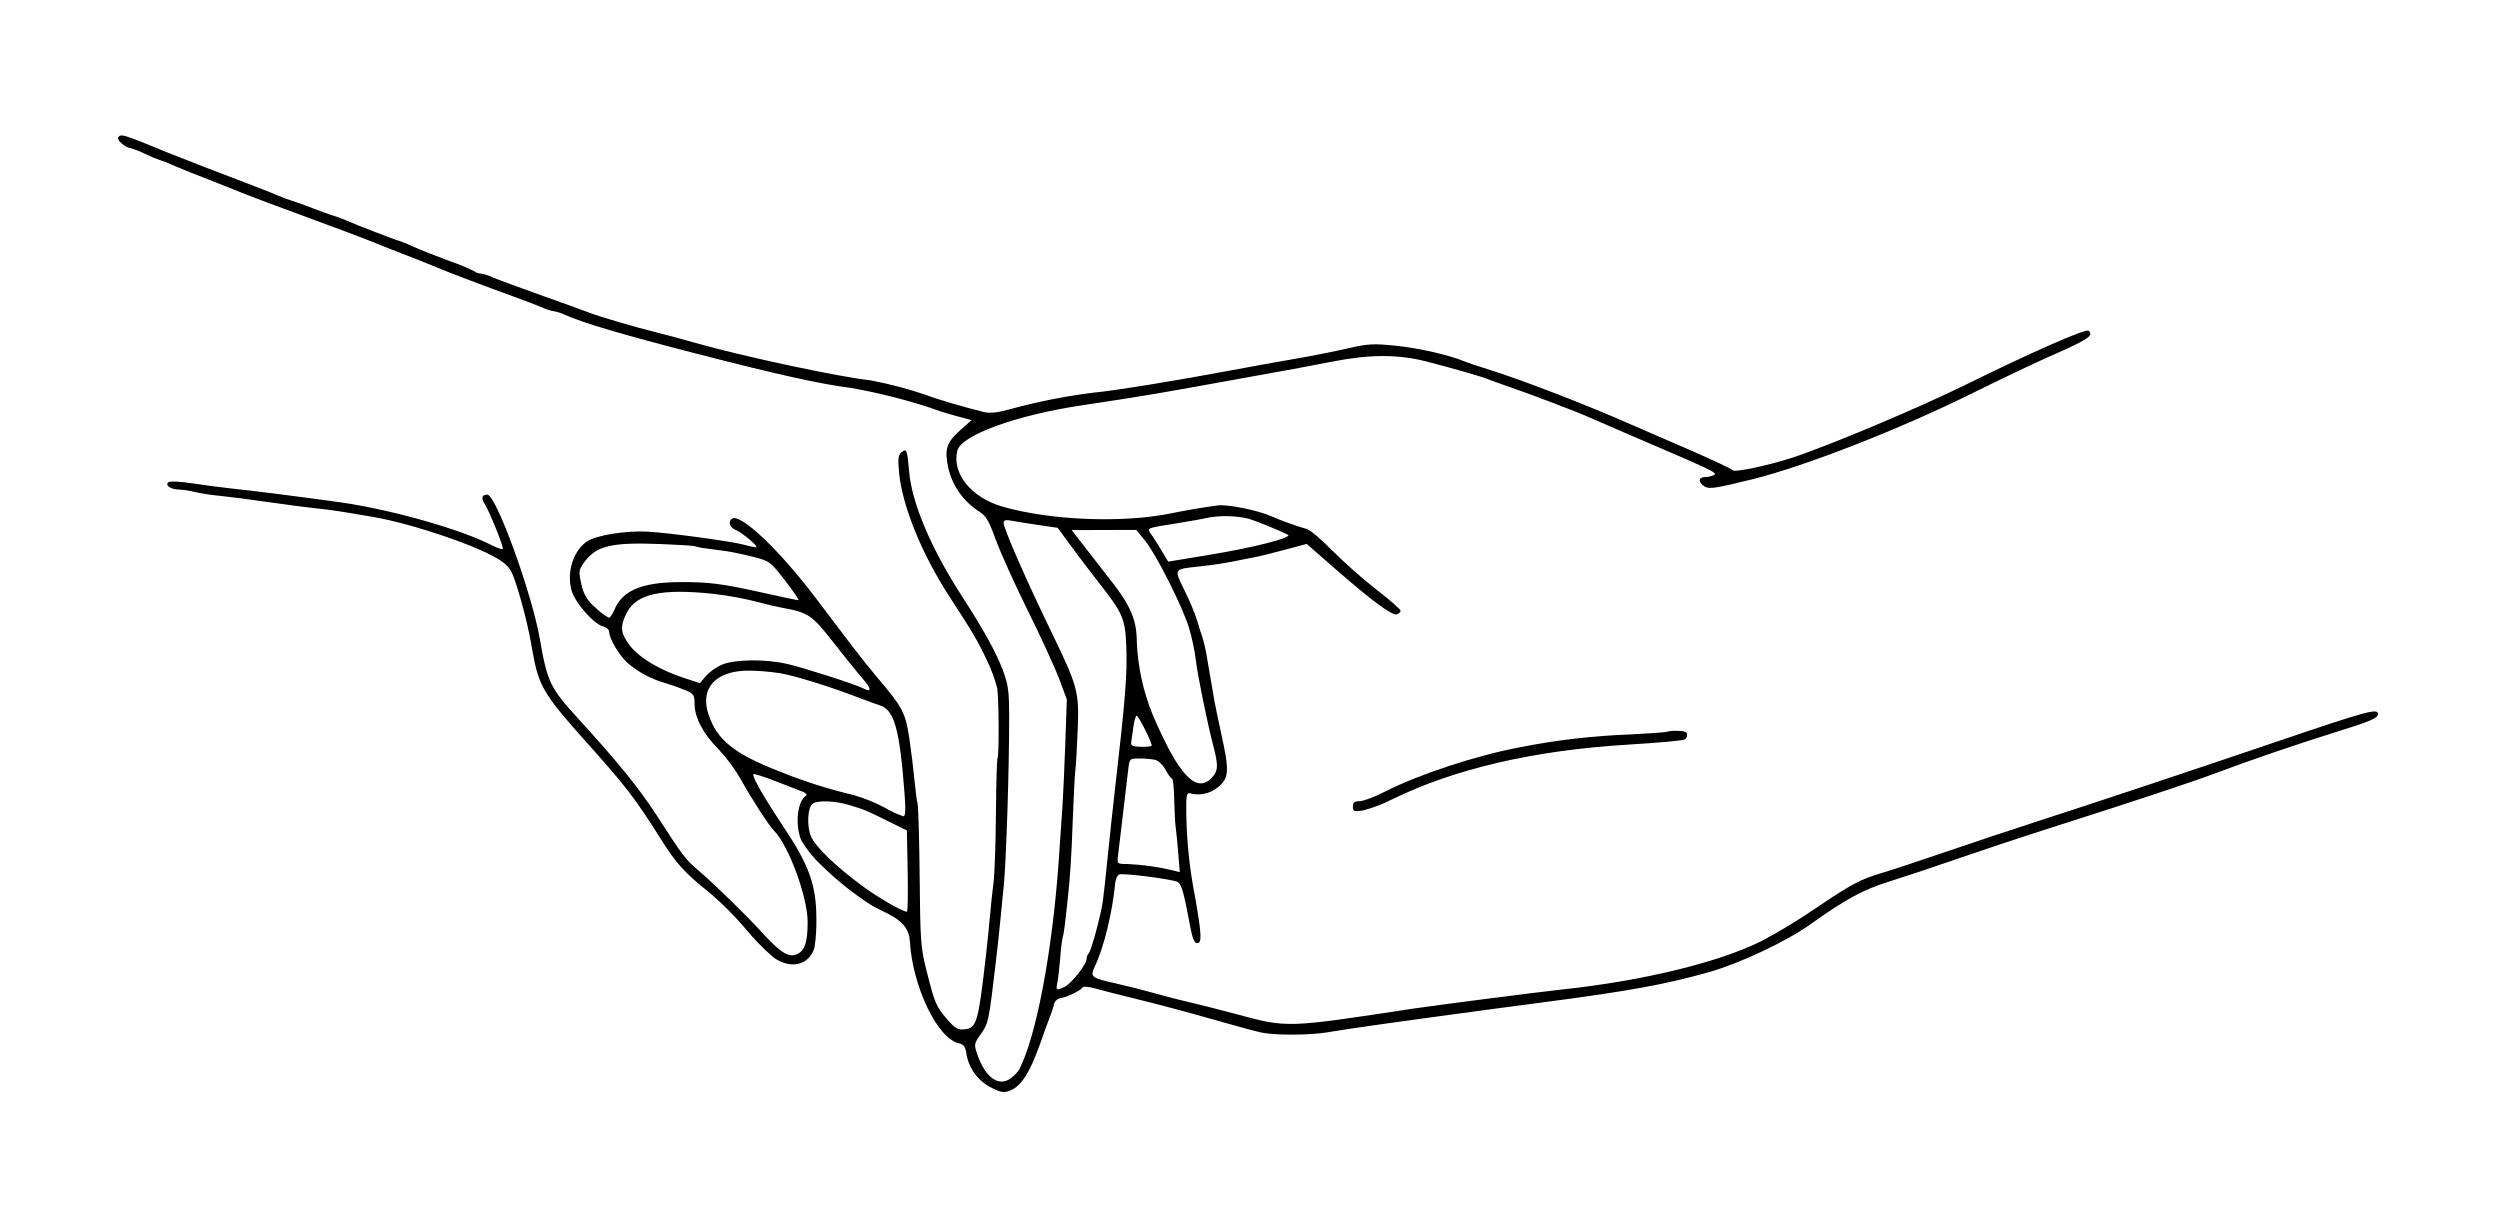
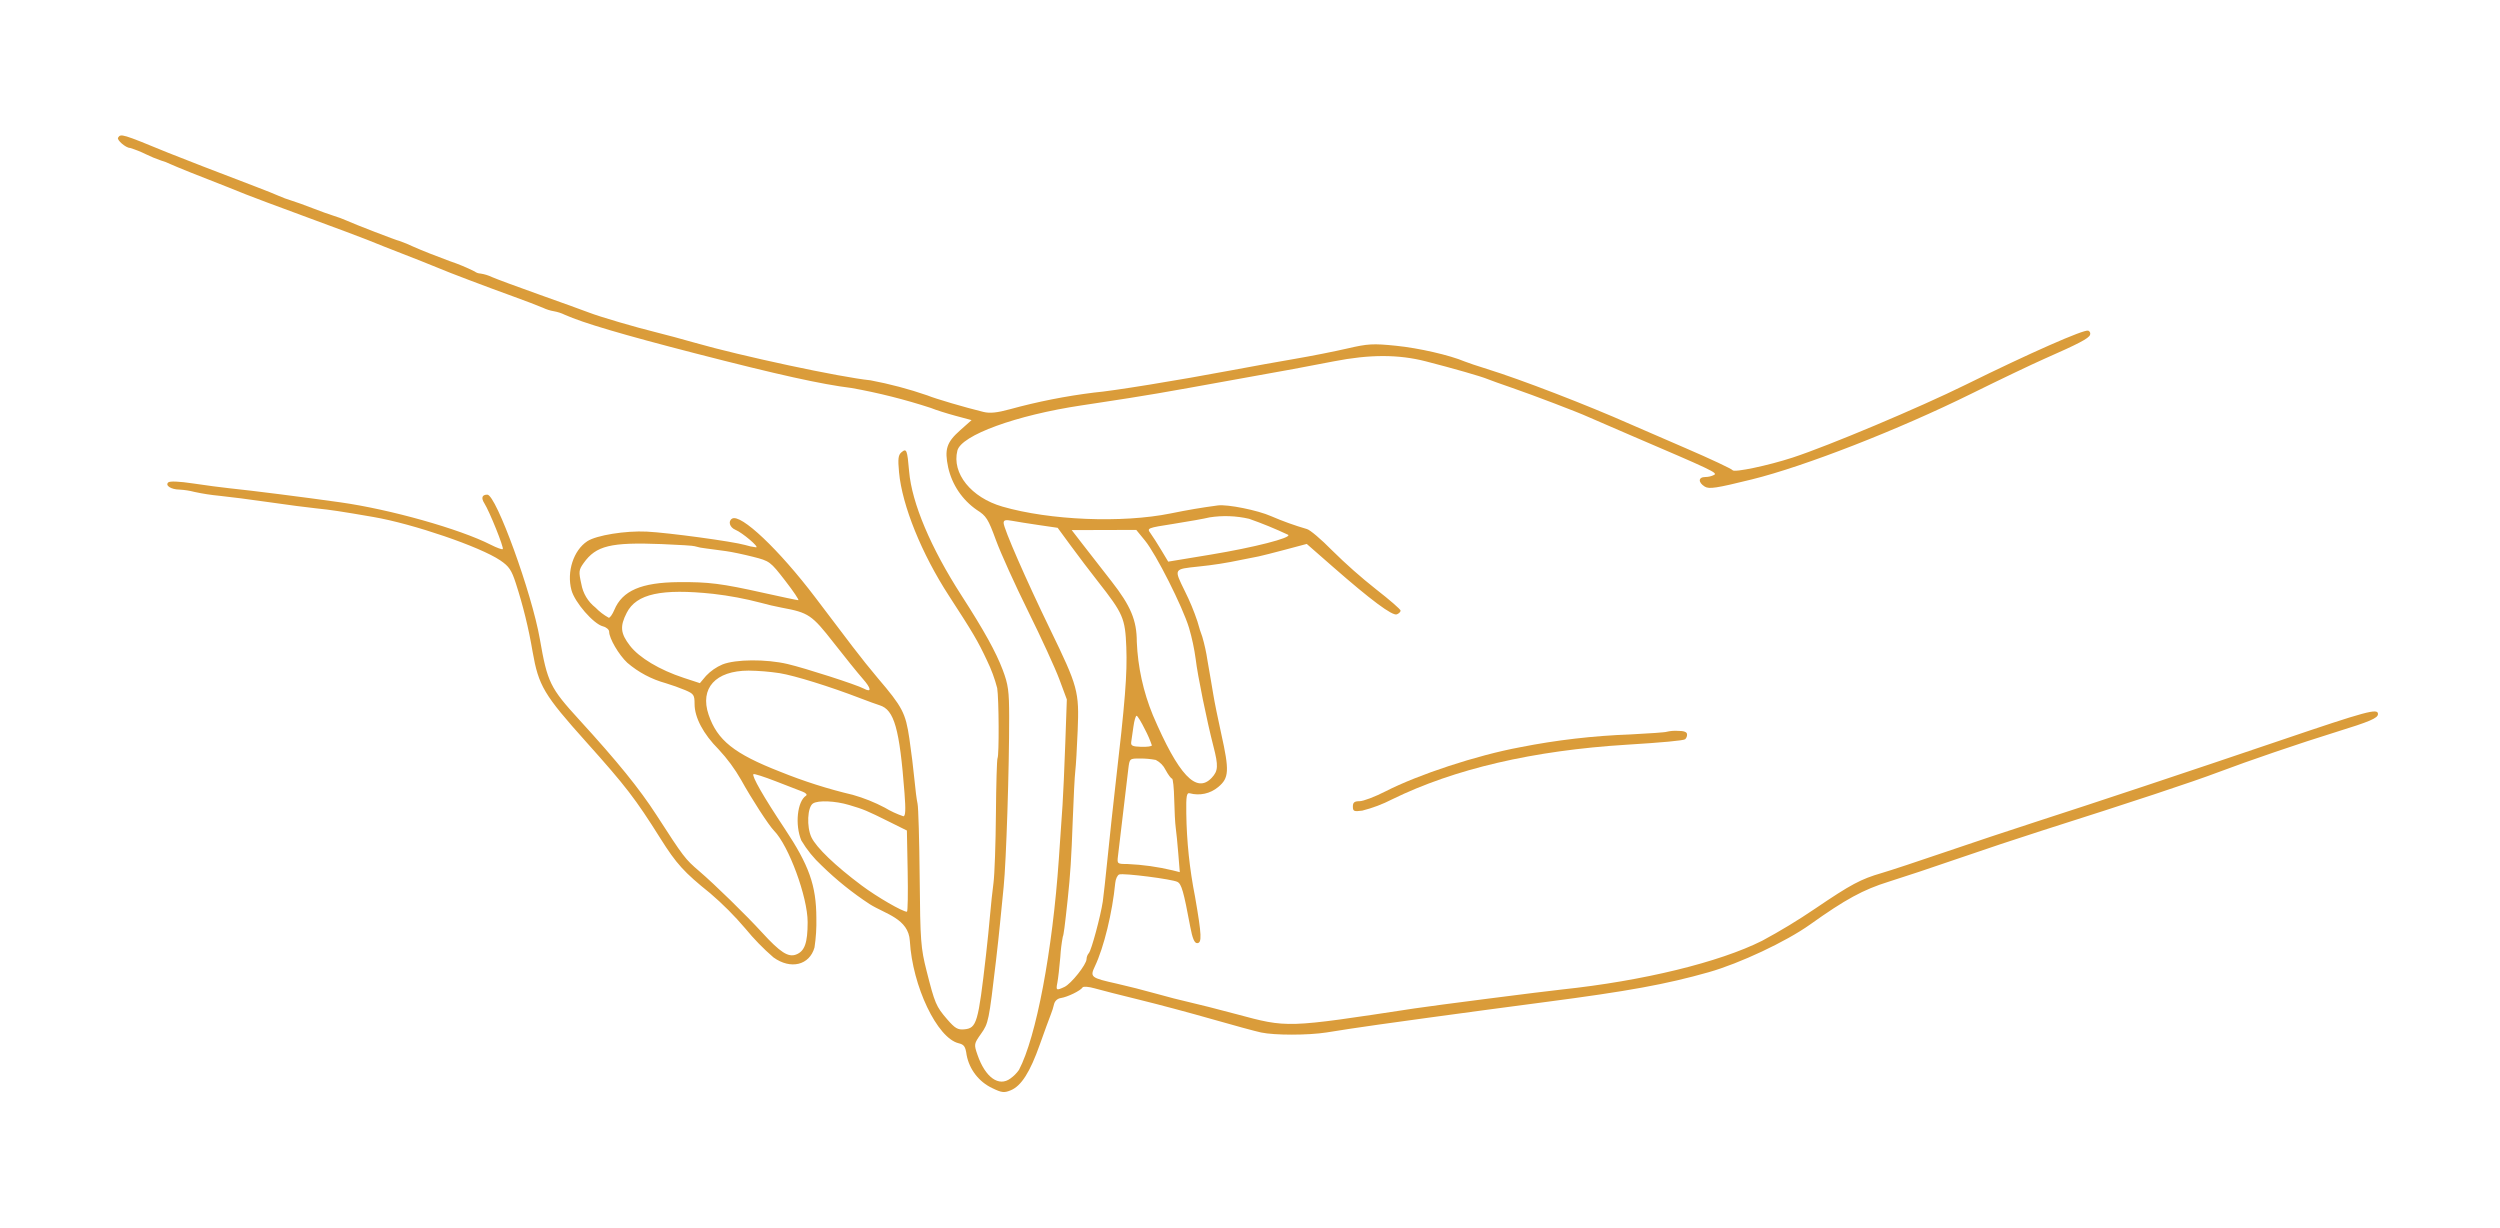
<svg xmlns="http://www.w3.org/2000/svg" id="Warstwa_1" data-name="Warstwa 1" viewBox="0 0 611 300">
  <g>
-     <path d="M557.541,180.884c-22.477,7.632-45.661,15.352-60.179,20.04-5.742,1.855-15.689,5.169-22.106,7.368-6.417,2.198-13.325,4.48-15.352,5.07-5.153,1.502-7.511,2.763-16.273,8.702a147.03,147.03,0,0,1-12.956,7.856c-10.477,5.264-29.195,9.823-48.901,11.909-4.841.512-31.507,3.935-36.088,4.632-31.584,4.805-30.897,4.783-43.599,1.376-4.391-1.179-9.503-2.475-11.36-2.883s-5.588-1.368-8.29-2.133c-2.702-.766-6.985-1.855-9.518-2.421-6.357-1.42-6.576-1.597-5.311-4.263,2.187-4.607,4.249-13.07,4.958-20.34.097-.997.54-1.934.983-2.082,1.094-.365,12.929,1.15,14.216,1.82,1.003.521,1.511,2.3,3.135,10.979.526,2.806,1.021,3.991,1.668,3.991,1.226,0,1.142-1.902-.502-11.36a112.515,112.515,0,0,1-2.137-20.388c-.063-4.182.085-5.059.821-4.886a7.681,7.681,0,0,0,6.992-1.53c2.644-2.197,2.744-3.965.733-12.994-.804-3.61-1.681-7.946-1.95-9.635s-.524-3.209-.569-3.377-.427-2.38-.849-4.913a43.274,43.274,0,0,0-1.278-5.834c-.281-.676-.813-2.349-1.181-3.72a56.347,56.347,0,0,0-3.059-7.369c-2.723-5.563-2.825-5.376,3.287-6.031a95.523,95.523,0,0,0,10.439-1.632c1.689-.335,3.623-.718,4.298-.851.675-.133,3.597-.874,6.493-1.646l5.265-1.404,6.402,5.605c9.274,8.119,14.523,12.024,15.607,11.608.51-.196.928-.606.928-.91,0-.305-2.695-2.647-5.987-5.205a129.416,129.416,0,0,1-10.77-9.53c-2.631-2.684-5.394-5.025-6.141-5.203a73.765,73.765,0,0,1-8.727-3.139c-3.285-1.458-10.677-2.95-13.044-2.633-4.124.553-7.14,1.065-11.519,1.953-11.865,2.41-29.537,1.692-41.143-1.67-7.635-2.212-12.389-8.126-10.995-13.68.946-3.77,14.348-8.653,30.338-11.054,1.52-.228,3.316-.501,3.991-.606s4.13-.638,7.676-1.185,10.178-1.677,14.738-2.512,10.777-1.958,13.817-2.497c9.279-1.645,14.442-2.601,21.431-3.966,8.79-1.718,15.786-1.719,22.475-.003,6.729,1.726,13.484,3.662,15.045,4.312.675.281,3.439,1.272,6.141,2.202,5.022,1.729,16.213,5.999,18.422,7.03.675.316,5.373,2.348,10.439,4.518,20.044,8.583,21.282,9.169,20.458,9.691a4.969,4.969,0,0,1-2.189.522c-1.723.012-1.794,1.299-.129,2.338,1.062.664,2.807.398,11.514-1.753,12.924-3.193,35.864-12.149,53.655-20.946,6.868-3.396,14.973-7.269,18.013-8.606,8.16-3.59,10.653-4.897,10.985-5.762a.795.795,0,0,0-.431-1.044c-1.014-.373-14.386,5.527-29.973,13.225-11.327,5.594-33.504,14.929-42.295,17.803-5.92,1.935-14.257,3.692-14.649,3.086-.217-.336-5.369-2.755-11.449-5.377-6.079-2.621-12.159-5.256-13.509-5.855-10.685-4.738-26.853-10.97-35.038-13.503-2.345-.726-4.815-1.554-5.49-1.84-3.656-1.551-11.191-3.28-16.749-3.843-5.669-.575-6.885-.507-11.974.673-3.115.722-8.842,1.855-12.726,2.517-3.884.662-10.792,1.907-15.352,2.768-13.22,2.495-29.442,5.127-33.774,5.48a144.902,144.902,0,0,0-20.571,4.077c-3.119.857-4.888,1.037-6.448.658-4.563-1.111-11.838-3.254-13.727-4.043a99.186,99.186,0,0,0-13.906-3.69c-7.26-.723-31.722-5.956-42.985-9.196-2.871-.825-7.016-1.944-9.211-2.485-5.314-1.309-13.912-3.834-16.58-4.868-1.182-.458-6.571-2.407-11.974-4.33-5.404-1.923-10.696-3.883-11.76-4.354a10.003,10.003,0,0,0-2.794-.857,2.524,2.524,0,0,1-1.442-.514,47.276,47.276,0,0,0-6.11-2.536c-3.04-1.111-6.986-2.676-8.769-3.477a34.723,34.723,0,0,0-3.535-1.456c-.376,0-11.253-4.192-12.873-4.962A27.199,27.199,0,0,0,81.638,52.77c-1.013-.308-3.362-1.153-5.22-1.879s-4.206-1.571-5.22-1.879a27.734,27.734,0,0,1-3.07-1.138c-.675-.319-3.162-1.315-5.527-2.214-8.586-3.266-19.166-7.36-21.492-8.316-11.344-4.664-11.604-4.742-12.256-3.688-.348.564,1.908,2.498,2.914,2.498a24.906,24.906,0,0,1,3.873,1.535,32.065,32.065,0,0,0,3.706,1.535,13.158,13.158,0,0,1,2.284.878c1.72.78,6.882,2.851,14.216,5.702,1.351.526,3.285,1.302,4.298,1.726,1.013.424,7.645,2.905,14.738,5.514,7.092,2.609,13.724,5.089,14.738,5.511,1.013.421,2.948,1.196,4.298,1.722,7.245,2.817,12.418,4.864,13.509,5.345,1.82.803,11.498,4.473,17.808,6.754,3.04,1.098,6.397,2.379,7.462,2.845a10.291,10.291,0,0,0,2.671.847,10.148,10.148,0,0,1,2.671.865c4.462,1.995,14.101,4.843,32.024,9.463,20.092,5.18,30.694,7.528,38.072,8.434A144.328,144.328,0,0,1,227.479,99.696c1.182.483,3.91,1.352,6.063,1.93l3.914,1.051-2.821,2.507c-3.297,2.932-3.84,4.631-2.897,9.075a17.182,17.182,0,0,0,7.01,10.379c2.29,1.434,2.761,2.179,4.66,7.369,1.162,3.176,4.711,11.016,7.885,17.423,3.175,6.407,6.598,13.867,7.606,16.58l1.835,4.931-.379,10.746c-.208,5.91-.51,12.68-.67,15.045s-.568,8.305-.905,13.202c-1.55,22.517-5.524,43.545-9.743,51.551a8.791,8.791,0,0,1-2.071,2.087c-2.852,2.129-6.165-.243-8.073-5.781-.884-2.564-.865-2.677.866-5.129,1.826-2.585,1.917-3.03,3.66-17.858.357-3.04.792-7.046.967-8.904s.585-6.002.913-9.211c.624-6.128,1.362-28.923,1.342-41.45-.01-6.384-.221-7.922-1.576-11.512-1.648-4.365-4.602-9.699-10.057-18.16-7.543-11.7-12.154-22.622-12.818-30.361-.453-5.284-.62-5.707-1.856-4.682-.806.669-.919,1.579-.608,4.922.754,8.109,5.525,19.903,12.211,30.185,5.866,9.021,7.099,11.117,9.284,15.792a36.23,36.23,0,0,1,2.496,6.755c.419,2.623.484,16.466.081,17.118-.159.258-.337,6.391-.395,13.628-.058,7.238-.324,14.817-.592,16.844s-.648,5.59-.845,7.919-.647,6.75-1,9.825c-1.896,16.53-2.257,17.764-5.28,18.058-1.603.157-2.287-.244-4.2-2.456-2.703-3.127-3.013-3.857-5.023-11.802-1.43-5.653-1.551-7.28-1.694-22.721-.084-9.147-.317-17.322-.518-18.167-.201-.844-.541-3.469-.757-5.834-.216-2.364-.776-6.901-1.245-10.082-.922-6.257-1.683-7.712-7.725-14.788-1.586-1.857-4.364-5.328-6.172-7.713s-5.895-7.773-9.081-11.974c-8.894-11.728-18.243-20.58-20.357-19.274-1.032.637-.579,2.141.819,2.721,1.711.71,5.909,4.27,5.062,4.292a14.812,14.812,0,0,1-2.677-.573c-3.037-.871-18.718-3.006-24.031-3.272-5.191-.26-12.325.891-14.546,2.346-3.377,2.213-5.083,7.474-3.875,11.958.807,2.999,5.399,8.275,7.703,8.853.829.208,1.507.798,1.507,1.312,0,1.606,2.357,5.643,4.423,7.573a24.301,24.301,0,0,0,9.393,4.997c1.351.397,3.493,1.161,4.759,1.698,2.107.894,2.303,1.183,2.303,3.401,0,3.295,2.135,7.32,5.88,11.086a40.06,40.06,0,0,1,5.487,7.438c2.488,4.523,6.771,11.137,8.049,12.432,3.596,3.644,8.217,16.206,8.217,22.338,0,5.104-.723,7.132-2.83,7.933-1.914.728-3.883-.545-8.284-5.356-3.963-4.332-11.556-11.75-15.392-15.036-3.452-2.956-3.782-3.39-10.447-13.714-4.146-6.423-9.519-13.049-18.876-23.283-7.126-7.793-7.776-9.124-9.615-19.702-1.959-11.264-10.702-35.309-12.839-35.309-1.294,0-1.57.793-.733,2.1,1.244,1.944,4.838,10.875,4.508,11.205-.16.16-1.484-.319-2.943-1.063-7.54-3.846-24.554-8.644-36.767-10.367-9.099-1.284-21.727-2.885-27.047-3.43-1.872-.192-5.879-.722-8.904-1.178-3.447-.519-5.726-.613-6.108-.251-.801.761.731,1.732,2.758,1.749a18.826,18.826,0,0,1,3.684.574,51.061,51.061,0,0,0,6.141.948c2.195.214,7.584.909,11.974,1.544,4.391.636,9.641,1.324,11.667,1.528,3.486.352,5.791.7,13.89,2.095,9.762,1.683,26.102,7.267,31.038,10.609,2.133,1.443,2.764,2.37,3.799,5.576a117.743,117.743,0,0,1,4.105,16.739c1.477,8.383,2.726,10.483,13.137,22.106,9.662,10.787,11.975,13.794,18.111,23.55,3.896,6.194,5.783,8.273,12.148,13.378a76.818,76.818,0,0,1,8.597,8.625,56.84,56.84,0,0,0,6.873,7.057c4.191,3.038,8.816,1.92,10.033-2.426a41.523,41.523,0,0,0,.453-7.198c-.022-7.952-1.775-12.888-7.78-21.904-5.064-7.603-8.049-12.81-7.6-13.258.149-.149,2.569.622,5.377,1.713,2.809,1.091,5.783,2.243,6.61,2.561.863.331,1.229.755.86.995-2.138,1.39-2.734,7.123-1.139,10.943a27.512,27.512,0,0,0,4.977,6.137,77.353,77.353,0,0,0,11.75,9.437c3.746,2.372,9.481,3.522,9.792,8.97.632,11.08,6.688,23.773,11.936,25.018,1.325.314,1.665.818,1.94,2.869a11.299,11.299,0,0,0,6.284,8.102c2.3,1.118,2.896,1.186,4.502.521,2.577-1.068,4.703-4.408,7.096-11.154,1.127-3.175,2.329-6.464,2.671-7.309a18.262,18.262,0,0,0,.849-2.702,1.987,1.987,0,0,1,1.642-1.383c1.635-.249,4.801-1.797,5.288-2.585.184-.298,1.506-.201,2.956.217,1.442.416,6.353,1.667,10.913,2.782s12.573,3.256,17.808,4.758c5.235,1.503,10.623,2.966,11.974,3.253,3.304.701,11.437.696,15.966-.009,2.026-.315,4.652-.727,5.834-.915,4.843-.771,29.745-4.179,47.485-6.499,20.436-2.672,29.66-4.354,40.098-7.313,7.601-2.155,18.916-7.476,24.766-11.646,8.67-6.181,13.002-8.54,19.239-10.478,3.449-1.072,11.105-3.624,17.016-5.672s15.029-5.086,20.264-6.752c22.593-7.187,36.937-11.94,43.266-14.337,7.277-2.756,20.114-7.139,28.58-9.757,8.499-2.628,10.439-3.458,10.439-4.461C581.182,173.043,578.515,173.763,557.541,180.884ZM148.79,150.984a13.77,13.77,0,0,1-3.269-2.503,9.318,9.318,0,0,1-3.448-5.774c-.672-3.002-.625-3.42.565-5.091,3.036-4.264,6.61-5.131,19.122-4.64,4.214.165,7.821.399,8.017.52a15.026,15.026,0,0,0,2.777.542c1.333.177,3.528.471,4.879.655,1.351.182,4.325.807,6.609,1.388,4.076,1.037,4.222,1.145,7.854,5.831,2.036,2.626,3.479,4.774,3.207,4.774-.271,0-4.082-.801-8.467-1.78-10.286-2.297-13.422-2.695-20.765-2.634-9.124.076-13.782,2.088-15.734,6.799C149.7,150.123,149.095,150.984,148.79,150.984Zm22.262,15.979-3.956-1.299c-5.886-1.932-10.894-4.93-13.151-7.875-2.311-3.013-2.472-4.693-.771-8.028,2.368-4.641,8.482-5.974,21.188-4.62a83.106,83.106,0,0,1,11.583,2.18c1.305.378,3.654.925,5.22,1.215,6.448,1.194,7.279,1.758,12.581,8.551,2.753,3.526,5.942,7.471,7.086,8.767,2.141,2.423,2.262,3.496.274,2.436-1.814-.967-14.276-4.984-18.625-6.004-5.253-1.232-12.692-1.181-15.918.11a12.007,12.007,0,0,0-4.011,2.786Zm19.583,21.63c-11.209-4.381-15.33-7.665-17.45-13.911-2.201-6.482,1.681-10.766,9.774-10.785a56.514,56.514,0,0,1,7.582.623c3.692.599,12.31,3.28,19.744,6.141,1.858.715,3.976,1.485,4.707,1.71,3.562,1.1,4.863,5.694,6.069,21.443.318,4.152.244,5.68-.278,5.68a23.136,23.136,0,0,1-4.552-2.11,40.354,40.354,0,0,0-7.81-3.125A121.867,121.867,0,0,1,190.635,188.593Zm31.025,34.237c-1.081,0-7.328-3.622-11.068-6.416-6.44-4.812-11.089-9.273-12.28-11.782-1.212-2.553-.982-7.403.392-8.273,1.282-.812,5.411-.634,8.817.379,3.64,1.083,4.231,1.33,9.825,4.107l4.298,2.134.189,9.925C221.938,218.364,221.859,222.83,221.66,222.83Zm64.957-10.111a58.202,58.202,0,0,0-11.049-1.553c-2.54-.004-2.569-.028-2.33-1.999.133-1.097.682-5.726,1.221-10.286s1.12-9.464,1.293-10.9c.313-2.607.316-2.61,2.885-2.601a19.724,19.724,0,0,1,3.836.348,5.387,5.387,0,0,1,2.4,2.448c.624,1.159,1.329,2.108,1.567,2.108s.478,2.28.536,5.066c.058,2.786.224,5.895.369,6.908s.429,3.88.63,6.37l.365,4.527Zm-10.141-31.422c.098-.63.341-2.319.54-3.755.198-1.436.544-2.61.768-2.61s1.154,1.526,2.069,3.391a26.754,26.754,0,0,1,1.663,3.838c0,.246-1.174.41-2.61.364C276.729,182.456,276.327,182.253,276.477,181.298Zm10.397-53.28c3.64-.57,7.585-1.278,8.767-1.574a25.446,25.446,0,0,1,9.633.35,99.731,99.731,0,0,1,9.565,3.921c.87.722-8.39,3.088-18.891,4.825l-10.439,1.727-1.687-2.814c-.928-1.547-2.109-3.396-2.626-4.107C280.266,129.067,280.325,129.042,286.874,128.018Zm-17.06,1.516,7.888-.023,2.134,2.604c2.714,3.313,9.17,16.105,10.761,21.325a52.035,52.035,0,0,1,1.635,7.676c.429,3.789,2.73,15.091,4.342,21.33,1.22,4.722,1.151,5.968-.425,7.646-3.751,3.991-8.105-.642-14.388-15.311a52.959,52.959,0,0,1-3.928-17.92c0-5.244-1.471-8.763-6.177-14.781-2.376-3.04-5.538-7.101-7.026-9.026l-2.704-3.498Zm-4.262,104.872c0,1.305-3.761,6.041-5.402,6.804-1.993.926-2.105.859-1.729-1.033.185-.928.51-3.761.723-6.294a38.367,38.367,0,0,1,.605-4.96c.204-.333.499-2.579,1.2-9.163.649-6.091.894-9.942,1.234-19.363.195-5.414.475-10.793.621-11.952.147-1.159.408-5.599.58-9.867.389-9.619.092-10.712-6.749-24.804-5.89-12.133-11.347-24.62-11.347-25.964,0-.699.469-.825,1.996-.536,1.098.208,4.069.68,6.602,1.051l4.607.672,3.218,4.392c1.77,2.415,4.737,6.326,6.594,8.69,6.214,7.91,6.69,9.01,6.965,16.075.255,6.534-.27,13.142-2.719,34.279-.508,4.391-1.327,11.99-1.819,16.887s-1.035,9.847-1.207,11c-.537,3.59-2.806,11.998-3.403,12.61A2.423,2.423,0,0,0,265.551,234.407Z" />
-     <path d="M407.35,178.843c-.141.124-4.125.416-8.853.651a170.195,170.195,0,0,0-27.019,3.14c-10.536,1.961-24.769,6.631-32.899,10.795-2.558,1.31-5.391,2.383-6.294,2.383-1.266,0-1.642.299-1.642,1.309,0,1.159.263,1.273,2.303.994a34.286,34.286,0,0,0,7.274-2.752c15.188-7.445,34.554-11.954,57.356-13.356,8.711-.536,13.742-1.004,14.268-1.329a1.525,1.525,0,0,0,.47-1.175c0-.616-.714-.885-2.354-.885A9.224,9.224,0,0,0,407.35,178.843Z" />
+     <path d="M557.541,180.884c-22.477,7.632-45.661,15.352-60.179,20.04-5.742,1.855-15.689,5.169-22.106,7.368-6.417,2.198-13.325,4.48-15.352,5.07-5.153,1.502-7.511,2.763-16.273,8.702a147.03,147.03,0,0,1-12.956,7.856c-10.477,5.264-29.195,9.823-48.901,11.909-4.841.512-31.507,3.935-36.088,4.632-31.584,4.805-30.897,4.783-43.599,1.376-4.391-1.179-9.503-2.475-11.36-2.883s-5.588-1.368-8.29-2.133c-2.702-.766-6.985-1.855-9.518-2.421-6.357-1.42-6.576-1.597-5.311-4.263,2.187-4.607,4.249-13.07,4.958-20.34.097-.997.54-1.934.983-2.082,1.094-.365,12.929,1.15,14.216,1.82,1.003.521,1.511,2.3,3.135,10.979.526,2.806,1.021,3.991,1.668,3.991,1.226,0,1.142-1.902-.502-11.36a112.515,112.515,0,0,1-2.137-20.388c-.063-4.182.085-5.059.821-4.886a7.681,7.681,0,0,0,6.992-1.53c2.644-2.197,2.744-3.965.733-12.994-.804-3.61-1.681-7.946-1.95-9.635s-.524-3.209-.569-3.377-.427-2.38-.849-4.913a43.274,43.274,0,0,0-1.278-5.834c-.281-.676-.813-2.349-1.181-3.72a56.347,56.347,0,0,0-3.059-7.369c-2.723-5.563-2.825-5.376,3.287-6.031a95.523,95.523,0,0,0,10.439-1.632c1.689-.335,3.623-.718,4.298-.851.675-.133,3.597-.874,6.493-1.646l5.265-1.404,6.402,5.605c9.274,8.119,14.523,12.024,15.607,11.608.51-.196.928-.606.928-.91,0-.305-2.695-2.647-5.987-5.205a129.416,129.416,0,0,1-10.77-9.53c-2.631-2.684-5.394-5.025-6.141-5.203a73.765,73.765,0,0,1-8.727-3.139c-3.285-1.458-10.677-2.95-13.044-2.633-4.124.553-7.14,1.065-11.519,1.953-11.865,2.41-29.537,1.692-41.143-1.67-7.635-2.212-12.389-8.126-10.995-13.68.946-3.77,14.348-8.653,30.338-11.054,1.52-.228,3.316-.501,3.991-.606s4.13-.638,7.676-1.185,10.178-1.677,14.738-2.512,10.777-1.958,13.817-2.497c9.279-1.645,14.442-2.601,21.431-3.966,8.79-1.718,15.786-1.719,22.475-.003,6.729,1.726,13.484,3.662,15.045,4.312.675.281,3.439,1.272,6.141,2.202,5.022,1.729,16.213,5.999,18.422,7.03.675.316,5.373,2.348,10.439,4.518,20.044,8.583,21.282,9.169,20.458,9.691a4.969,4.969,0,0,1-2.189.522c-1.723.012-1.794,1.299-.129,2.338,1.062.664,2.807.398,11.514-1.753,12.924-3.193,35.864-12.149,53.655-20.946,6.868-3.396,14.973-7.269,18.013-8.606,8.16-3.59,10.653-4.897,10.985-5.762a.795.795,0,0,0-.431-1.044c-1.014-.373-14.386,5.527-29.973,13.225-11.327,5.594-33.504,14.929-42.295,17.803-5.92,1.935-14.257,3.692-14.649,3.086-.217-.336-5.369-2.755-11.449-5.377-6.079-2.621-12.159-5.256-13.509-5.855-10.685-4.738-26.853-10.97-35.038-13.503-2.345-.726-4.815-1.554-5.49-1.84-3.656-1.551-11.191-3.28-16.749-3.843-5.669-.575-6.885-.507-11.974.673-3.115.722-8.842,1.855-12.726,2.517-3.884.662-10.792,1.907-15.352,2.768-13.22,2.495-29.442,5.127-33.774,5.48a144.902,144.902,0,0,0-20.571,4.077c-3.119.857-4.888,1.037-6.448.658-4.563-1.111-11.838-3.254-13.727-4.043a99.186,99.186,0,0,0-13.906-3.69c-7.26-.723-31.722-5.956-42.985-9.196-2.871-.825-7.016-1.944-9.211-2.485-5.314-1.309-13.912-3.834-16.58-4.868-1.182-.458-6.571-2.407-11.974-4.33-5.404-1.923-10.696-3.883-11.76-4.354a10.003,10.003,0,0,0-2.794-.857,2.524,2.524,0,0,1-1.442-.514,47.276,47.276,0,0,0-6.11-2.536c-3.04-1.111-6.986-2.676-8.769-3.477a34.723,34.723,0,0,0-3.535-1.456c-.376,0-11.253-4.192-12.873-4.962A27.199,27.199,0,0,0,81.638,52.77c-1.013-.308-3.362-1.153-5.22-1.879s-4.206-1.571-5.22-1.879a27.734,27.734,0,0,1-3.07-1.138c-.675-.319-3.162-1.315-5.527-2.214-8.586-3.266-19.166-7.36-21.492-8.316-11.344-4.664-11.604-4.742-12.256-3.688-.348.564,1.908,2.498,2.914,2.498a24.906,24.906,0,0,1,3.873,1.535,32.065,32.065,0,0,0,3.706,1.535,13.158,13.158,0,0,1,2.284.878c1.72.78,6.882,2.851,14.216,5.702,1.351.526,3.285,1.302,4.298,1.726,1.013.424,7.645,2.905,14.738,5.514,7.092,2.609,13.724,5.089,14.738,5.511,1.013.421,2.948,1.196,4.298,1.722,7.245,2.817,12.418,4.864,13.509,5.345,1.82.803,11.498,4.473,17.808,6.754,3.04,1.098,6.397,2.379,7.462,2.845a10.291,10.291,0,0,0,2.671.847,10.148,10.148,0,0,1,2.671.865c4.462,1.995,14.101,4.843,32.024,9.463,20.092,5.18,30.694,7.528,38.072,8.434A144.328,144.328,0,0,1,227.479,99.696c1.182.483,3.91,1.352,6.063,1.93l3.914,1.051-2.821,2.507c-3.297,2.932-3.84,4.631-2.897,9.075a17.182,17.182,0,0,0,7.01,10.379c2.29,1.434,2.761,2.179,4.66,7.369,1.162,3.176,4.711,11.016,7.885,17.423,3.175,6.407,6.598,13.867,7.606,16.58l1.835,4.931-.379,10.746c-.208,5.91-.51,12.68-.67,15.045s-.568,8.305-.905,13.202c-1.55,22.517-5.524,43.545-9.743,51.551a8.791,8.791,0,0,1-2.071,2.087c-2.852,2.129-6.165-.243-8.073-5.781-.884-2.564-.865-2.677.866-5.129,1.826-2.585,1.917-3.03,3.66-17.858.357-3.04.792-7.046.967-8.904s.585-6.002.913-9.211c.624-6.128,1.362-28.923,1.342-41.45-.01-6.384-.221-7.922-1.576-11.512-1.648-4.365-4.602-9.699-10.057-18.16-7.543-11.7-12.154-22.622-12.818-30.361-.453-5.284-.62-5.707-1.856-4.682-.806.669-.919,1.579-.608,4.922.754,8.109,5.525,19.903,12.211,30.185,5.866,9.021,7.099,11.117,9.284,15.792a36.23,36.23,0,0,1,2.496,6.755c.419,2.623.484,16.466.081,17.118-.159.258-.337,6.391-.395,13.628-.058,7.238-.324,14.817-.592,16.844s-.648,5.59-.845,7.919-.647,6.75-1,9.825c-1.896,16.53-2.257,17.764-5.28,18.058-1.603.157-2.287-.244-4.2-2.456-2.703-3.127-3.013-3.857-5.023-11.802-1.43-5.653-1.551-7.28-1.694-22.721-.084-9.147-.317-17.322-.518-18.167-.201-.844-.541-3.469-.757-5.834-.216-2.364-.776-6.901-1.245-10.082-.922-6.257-1.683-7.712-7.725-14.788-1.586-1.857-4.364-5.328-6.172-7.713s-5.895-7.773-9.081-11.974c-8.894-11.728-18.243-20.58-20.357-19.274-1.032.637-.579,2.141.819,2.721,1.711.71,5.909,4.27,5.062,4.292a14.812,14.812,0,0,1-2.677-.573c-3.037-.871-18.718-3.006-24.031-3.272-5.191-.26-12.325.891-14.546,2.346-3.377,2.213-5.083,7.474-3.875,11.958.807,2.999,5.399,8.275,7.703,8.853.829.208,1.507.798,1.507,1.312,0,1.606,2.357,5.643,4.423,7.573a24.301,24.301,0,0,0,9.393,4.997c1.351.397,3.493,1.161,4.759,1.698,2.107.894,2.303,1.183,2.303,3.401,0,3.295,2.135,7.32,5.88,11.086a40.06,40.06,0,0,1,5.487,7.438c2.488,4.523,6.771,11.137,8.049,12.432,3.596,3.644,8.217,16.206,8.217,22.338,0,5.104-.723,7.132-2.83,7.933-1.914.728-3.883-.545-8.284-5.356-3.963-4.332-11.556-11.75-15.392-15.036-3.452-2.956-3.782-3.39-10.447-13.714-4.146-6.423-9.519-13.049-18.876-23.283-7.126-7.793-7.776-9.124-9.615-19.702-1.959-11.264-10.702-35.309-12.839-35.309-1.294,0-1.57.793-.733,2.1,1.244,1.944,4.838,10.875,4.508,11.205-.16.16-1.484-.319-2.943-1.063-7.54-3.846-24.554-8.644-36.767-10.367-9.099-1.284-21.727-2.885-27.047-3.43-1.872-.192-5.879-.722-8.904-1.178-3.447-.519-5.726-.613-6.108-.251-.801.761.731,1.732,2.758,1.749a18.826,18.826,0,0,1,3.684.574,51.061,51.061,0,0,0,6.141.948c2.195.214,7.584.909,11.974,1.544,4.391.636,9.641,1.324,11.667,1.528,3.486.352,5.791.7,13.89,2.095,9.762,1.683,26.102,7.267,31.038,10.609,2.133,1.443,2.764,2.37,3.799,5.576a117.743,117.743,0,0,1,4.105,16.739c1.477,8.383,2.726,10.483,13.137,22.106,9.662,10.787,11.975,13.794,18.111,23.55,3.896,6.194,5.783,8.273,12.148,13.378a76.818,76.818,0,0,1,8.597,8.625,56.84,56.84,0,0,0,6.873,7.057c4.191,3.038,8.816,1.92,10.033-2.426a41.523,41.523,0,0,0,.453-7.198c-.022-7.952-1.775-12.888-7.78-21.904-5.064-7.603-8.049-12.81-7.6-13.258.149-.149,2.569.622,5.377,1.713,2.809,1.091,5.783,2.243,6.61,2.561.863.331,1.229.755.86.995-2.138,1.39-2.734,7.123-1.139,10.943a27.512,27.512,0,0,0,4.977,6.137,77.353,77.353,0,0,0,11.75,9.437c3.746,2.372,9.481,3.522,9.792,8.97.632,11.08,6.688,23.773,11.936,25.018,1.325.314,1.665.818,1.94,2.869a11.299,11.299,0,0,0,6.284,8.102c2.3,1.118,2.896,1.186,4.502.521,2.577-1.068,4.703-4.408,7.096-11.154,1.127-3.175,2.329-6.464,2.671-7.309a18.262,18.262,0,0,0,.849-2.702,1.987,1.987,0,0,1,1.642-1.383c1.635-.249,4.801-1.797,5.288-2.585.184-.298,1.506-.201,2.956.217,1.442.416,6.353,1.667,10.913,2.782s12.573,3.256,17.808,4.758c5.235,1.503,10.623,2.966,11.974,3.253,3.304.701,11.437.696,15.966-.009,2.026-.315,4.652-.727,5.834-.915,4.843-.771,29.745-4.179,47.485-6.499,20.436-2.672,29.66-4.354,40.098-7.313,7.601-2.155,18.916-7.476,24.766-11.646,8.67-6.181,13.002-8.54,19.239-10.478,3.449-1.072,11.105-3.624,17.016-5.672s15.029-5.086,20.264-6.752c22.593-7.187,36.937-11.94,43.266-14.337,7.277-2.756,20.114-7.139,28.58-9.757,8.499-2.628,10.439-3.458,10.439-4.461C581.182,173.043,578.515,173.763,557.541,180.884ZM148.79,150.984a13.77,13.77,0,0,1-3.269-2.503,9.318,9.318,0,0,1-3.448-5.774c-.672-3.002-.625-3.42.565-5.091,3.036-4.264,6.61-5.131,19.122-4.64,4.214.165,7.821.399,8.017.52a15.026,15.026,0,0,0,2.777.542c1.333.177,3.528.471,4.879.655,1.351.182,4.325.807,6.609,1.388,4.076,1.037,4.222,1.145,7.854,5.831,2.036,2.626,3.479,4.774,3.207,4.774-.271,0-4.082-.801-8.467-1.78-10.286-2.297-13.422-2.695-20.765-2.634-9.124.076-13.782,2.088-15.734,6.799C149.7,150.123,149.095,150.984,148.79,150.984Zm22.262,15.979-3.956-1.299c-5.886-1.932-10.894-4.93-13.151-7.875-2.311-3.013-2.472-4.693-.771-8.028,2.368-4.641,8.482-5.974,21.188-4.62a83.106,83.106,0,0,1,11.583,2.18c1.305.378,3.654.925,5.22,1.215,6.448,1.194,7.279,1.758,12.581,8.551,2.753,3.526,5.942,7.471,7.086,8.767,2.141,2.423,2.262,3.496.274,2.436-1.814-.967-14.276-4.984-18.625-6.004-5.253-1.232-12.692-1.181-15.918.11a12.007,12.007,0,0,0-4.011,2.786Zm19.583,21.63c-11.209-4.381-15.33-7.665-17.45-13.911-2.201-6.482,1.681-10.766,9.774-10.785a56.514,56.514,0,0,1,7.582.623c3.692.599,12.31,3.28,19.744,6.141,1.858.715,3.976,1.485,4.707,1.71,3.562,1.1,4.863,5.694,6.069,21.443.318,4.152.244,5.68-.278,5.68a23.136,23.136,0,0,1-4.552-2.11,40.354,40.354,0,0,0-7.81-3.125A121.867,121.867,0,0,1,190.635,188.593Zm31.025,34.237c-1.081,0-7.328-3.622-11.068-6.416-6.44-4.812-11.089-9.273-12.28-11.782-1.212-2.553-.982-7.403.392-8.273,1.282-.812,5.411-.634,8.817.379,3.64,1.083,4.231,1.33,9.825,4.107l4.298,2.134.189,9.925C221.938,218.364,221.859,222.83,221.66,222.83Zm64.957-10.111a58.202,58.202,0,0,0-11.049-1.553c-2.54-.004-2.569-.028-2.33-1.999.133-1.097.682-5.726,1.221-10.286s1.12-9.464,1.293-10.9c.313-2.607.316-2.61,2.885-2.601a19.724,19.724,0,0,1,3.836.348,5.387,5.387,0,0,1,2.4,2.448c.624,1.159,1.329,2.108,1.567,2.108s.478,2.28.536,5.066c.058,2.786.224,5.895.369,6.908s.429,3.88.63,6.37l.365,4.527Zm-10.141-31.422c.098-.63.341-2.319.54-3.755.198-1.436.544-2.61.768-2.61s1.154,1.526,2.069,3.391a26.754,26.754,0,0,1,1.663,3.838c0,.246-1.174.41-2.61.364C276.729,182.456,276.327,182.253,276.477,181.298Zm10.397-53.28c3.64-.57,7.585-1.278,8.767-1.574a25.446,25.446,0,0,1,9.633.35,99.731,99.731,0,0,1,9.565,3.921c.87.722-8.39,3.088-18.891,4.825l-10.439,1.727-1.687-2.814c-.928-1.547-2.109-3.396-2.626-4.107C280.266,129.067,280.325,129.042,286.874,128.018Zm-17.06,1.516,7.888-.023,2.134,2.604c2.714,3.313,9.17,16.105,10.761,21.325a52.035,52.035,0,0,1,1.635,7.676c.429,3.789,2.73,15.091,4.342,21.33,1.22,4.722,1.151,5.968-.425,7.646-3.751,3.991-8.105-.642-14.388-15.311a52.959,52.959,0,0,1-3.928-17.92c0-5.244-1.471-8.763-6.177-14.781-2.376-3.04-5.538-7.101-7.026-9.026l-2.704-3.498Zm-4.262,104.872c0,1.305-3.761,6.041-5.402,6.804-1.993.926-2.105.859-1.729-1.033.185-.928.51-3.761.723-6.294a38.367,38.367,0,0,1,.605-4.96c.204-.333.499-2.579,1.2-9.163.649-6.091.894-9.942,1.234-19.363.195-5.414.475-10.793.621-11.952.147-1.159.408-5.599.58-9.867.389-9.619.092-10.712-6.749-24.804-5.89-12.133-11.347-24.62-11.347-25.964,0-.699.469-.825,1.996-.536,1.098.208,4.069.68,6.602,1.051l4.607.672,3.218,4.392c1.77,2.415,4.737,6.326,6.594,8.69,6.214,7.91,6.69,9.01,6.965,16.075.255,6.534-.27,13.142-2.719,34.279-.508,4.391-1.327,11.99-1.819,16.887s-1.035,9.847-1.207,11c-.537,3.59-2.806,11.998-3.403,12.61A2.423,2.423,0,0,0,265.551,234.407Z" fill="#da9c3a" />
+     <path fill="#da9c3a" d="M407.35,178.843c-.141.124-4.125.416-8.853.651a170.195,170.195,0,0,0-27.019,3.14c-10.536,1.961-24.769,6.631-32.899,10.795-2.558,1.31-5.391,2.383-6.294,2.383-1.266,0-1.642.299-1.642,1.309,0,1.159.263,1.273,2.303.994a34.286,34.286,0,0,0,7.274-2.752c15.188-7.445,34.554-11.954,57.356-13.356,8.711-.536,13.742-1.004,14.268-1.329a1.525,1.525,0,0,0,.47-1.175c0-.616-.714-.885-2.354-.885A9.224,9.224,0,0,0,407.35,178.843Z" />
  </g>
</svg>
